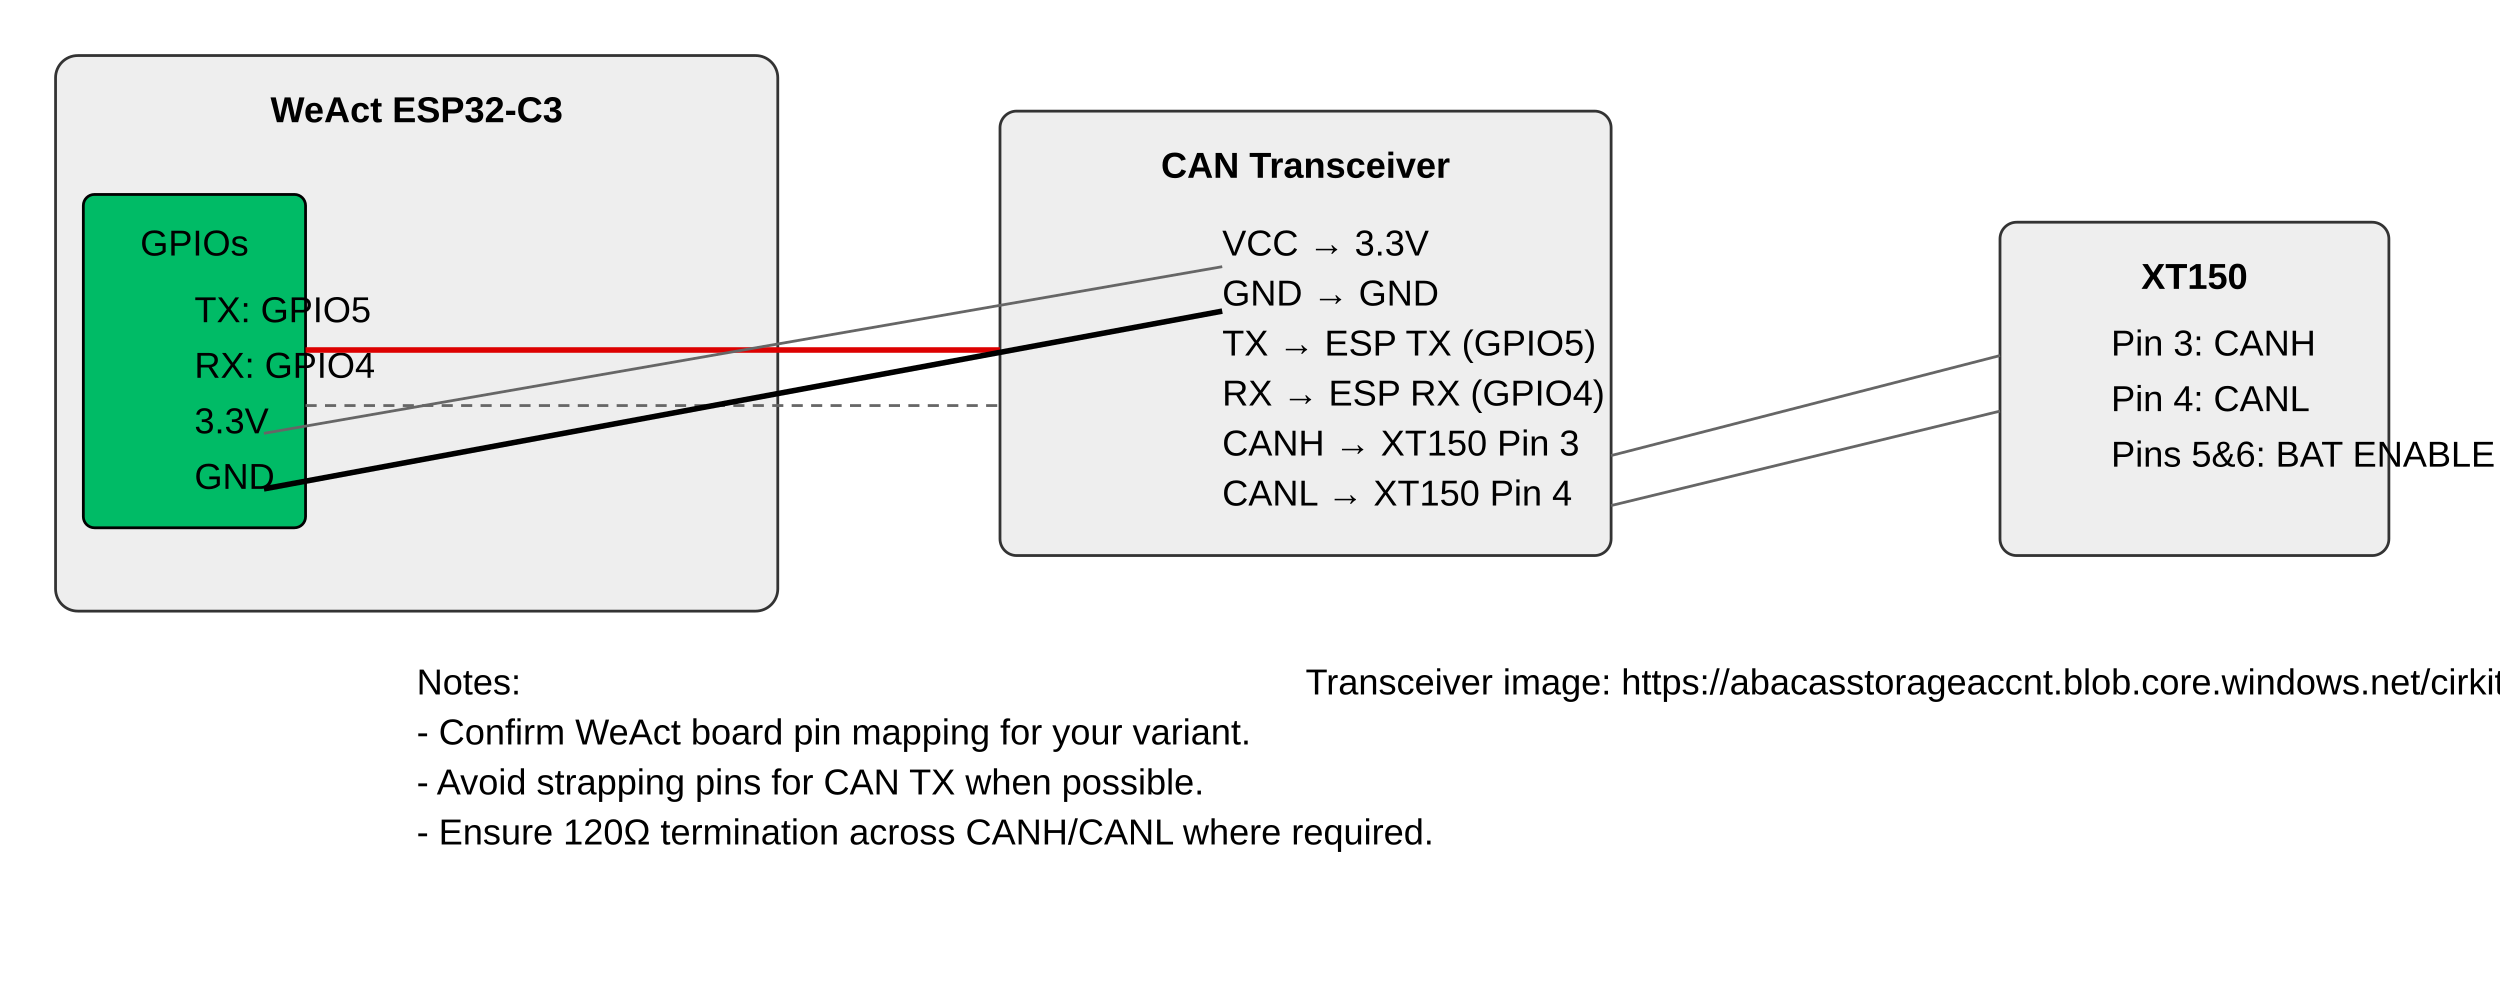
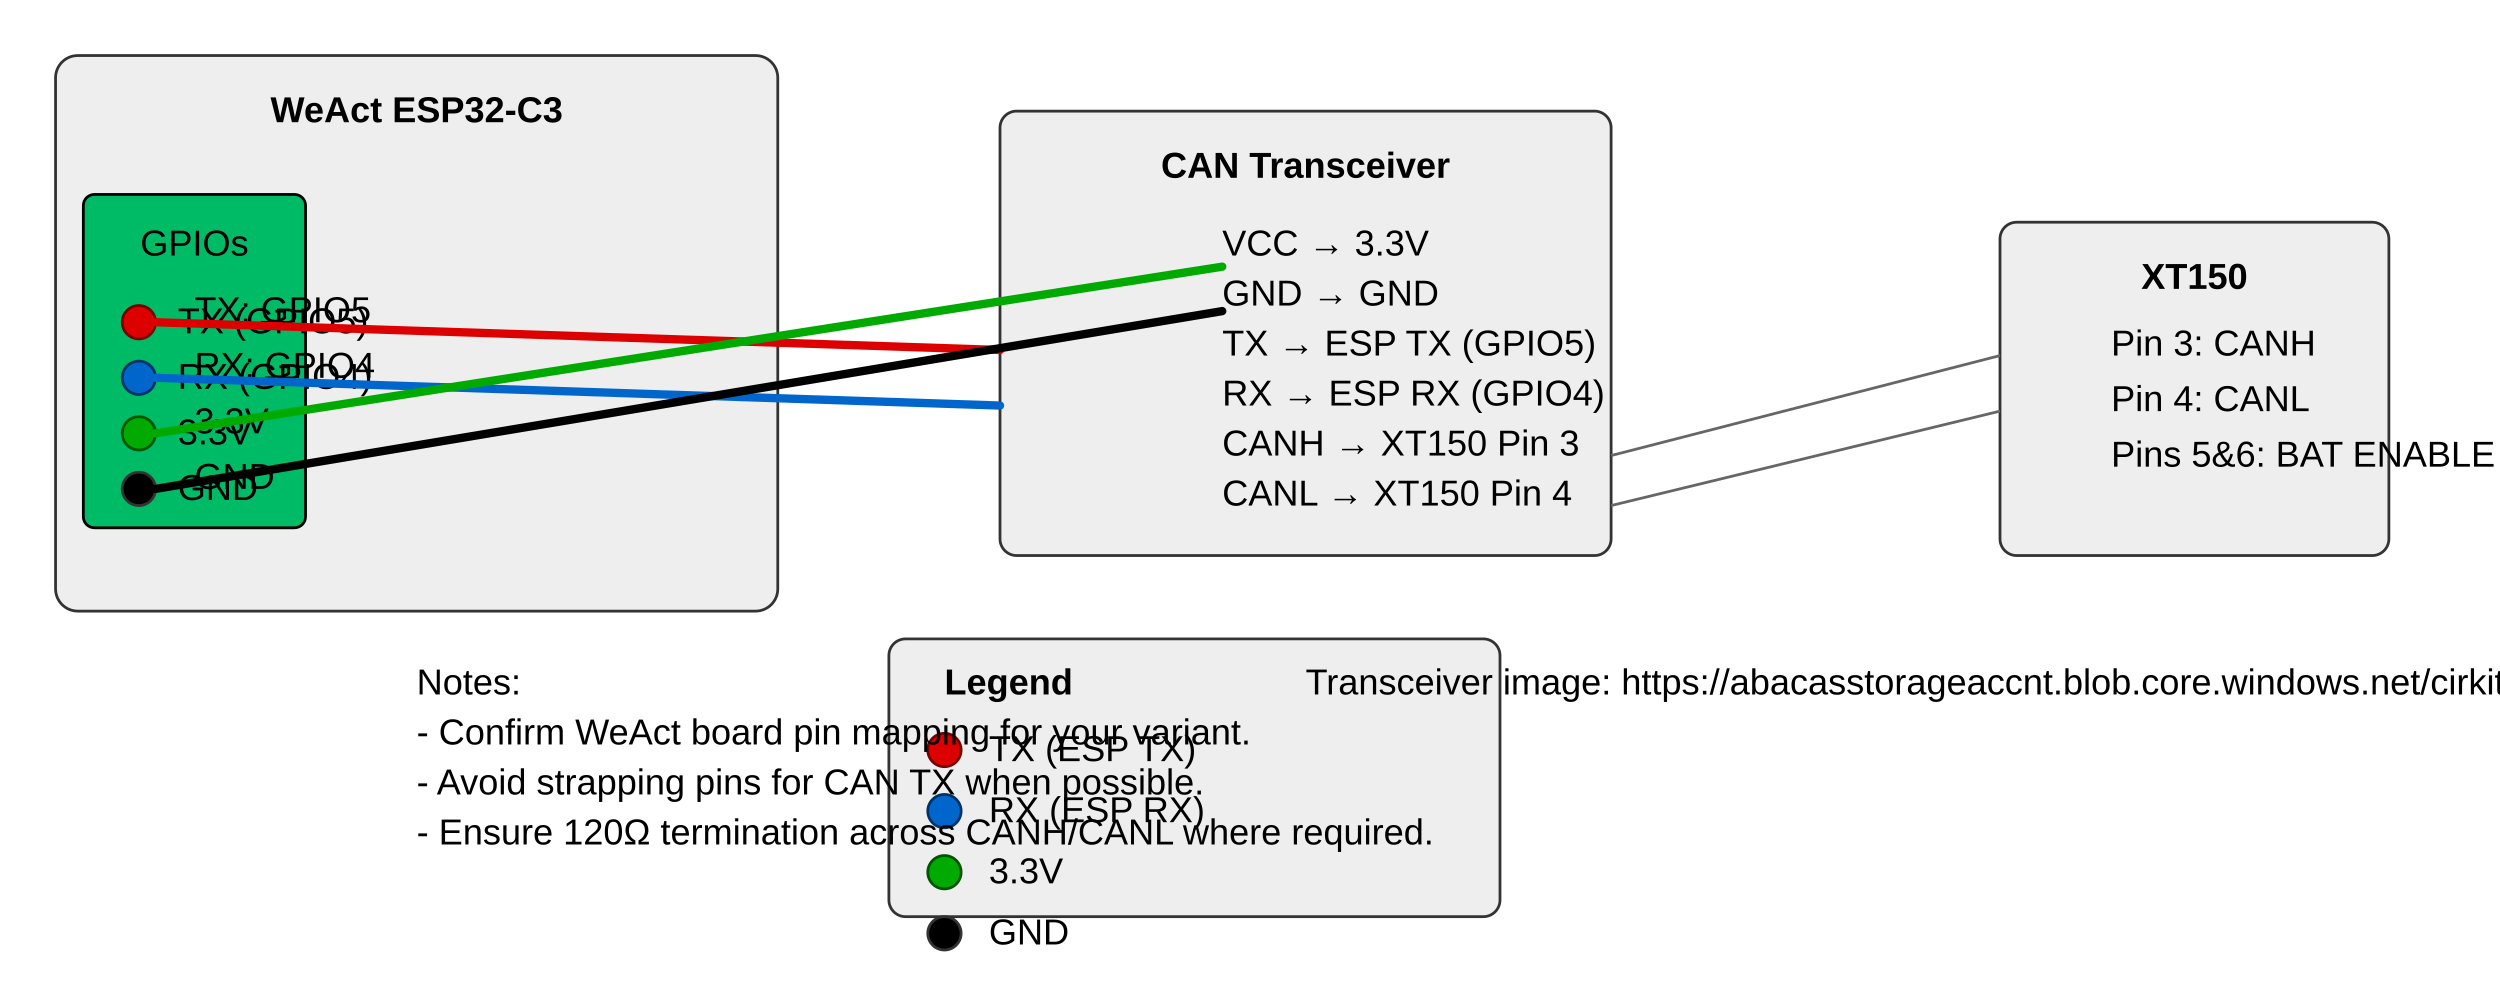
<svg xmlns="http://www.w3.org/2000/svg" width="900" height="360" viewBox="0 0 900 360">
  <style>
    .board { fill:#0b6; stroke:#000; stroke-width:1 }
    .chip { fill:#eee; stroke:#333; stroke-width:1 }
    .text { font-family: Arial, Helvetica, sans-serif; font-size:13px; }
    .label { font-weight:600 }
    .thin { stroke:#666; stroke-width:1 }
    .wire { stroke:#d00; stroke-width:2 }
    .gnd { stroke:#000; stroke-width:2 }
  </style>
  <rect x="20" y="20" width="260" height="200" rx="8" class="chip" />
  <text x="150" y="44" class="text label" text-anchor="middle">WeAct ESP32-C3</text>
  <rect x="30" y="70" width="80" height="120" rx="4" class="board" />
  <text x="70" y="92" class="text" text-anchor="middle">GPIOs</text>
  <text x="70" y="116" class="text">TX: GPIO5</text>
  <text x="70" y="136" class="text">RX: GPIO4</text>
  <text x="70" y="156" class="text">3.3V</text>
  <text x="70" y="176" class="text">GND</text>
  <rect x="360" y="40" width="220" height="160" rx="6" class="chip" />
  <text x="470" y="64" class="text label" text-anchor="middle">CAN Transceiver</text>
  <text x="440" y="92" class="text">VCC → 3.3V</text>
  <text x="440" y="110" class="text">GND → GND</text>
  <text x="440" y="128" class="text">TX → ESP TX (GPIO5)</text>
  <text x="440" y="146" class="text">RX → ESP RX (GPIO4)</text>
  <text x="440" y="164" class="text">CANH → XT150 Pin 3</text>
  <text x="440" y="182" class="text">CANL → XT150 Pin 4</text>
  <rect x="720" y="80" width="140" height="120" rx="6" class="chip" />
  <text x="790" y="104" class="text label" text-anchor="middle">XT150</text>
  <text x="760" y="128" class="text">Pin 3: CANH</text>
  <text x="760" y="148" class="text">Pin 4: CANL</text>
  <text x="760" y="168" class="text">Pins 5&amp;6: BAT ENABLE (SHORT)</text>
-   <line x1="110" y1="126" x2="360" y2="126" class="wire" />
-   <line x1="110" y1="146" x2="360" y2="146" class="thin" stroke-dasharray="4 3" />
-   <line x1="95" y1="156" x2="440" y2="96" class="thin" />
-   <line x1="95" y1="176" x2="440" y2="112" class="gnd" />
+   <circle cx="50" cy="116" r="6" fill="#d00" stroke="#700" stroke-width="1" />
+   <text x="64" y="120" class="text">TX (GPIO5)</text>
+   <circle cx="50" cy="136" r="6" fill="#06c" stroke="#036" stroke-width="1" />
+   <text x="64" y="140" class="text">RX (GPIO4)</text>
+   <circle cx="50" cy="156" r="6" fill="#0a0" stroke="#050" stroke-width="1" />
+   <text x="64" y="160" class="text">3.3V</text>
+   <circle cx="50" cy="176" r="6" fill="#000" stroke="#333" stroke-width="1" />
+   <text x="64" y="180" class="text">GND</text>
+   <line x1="56" y1="116" x2="360" y2="126" stroke="#d00" stroke-width="3" stroke-linecap="round" />
+   <line x1="56" y1="136" x2="360" y2="146" stroke="#06c" stroke-width="3" stroke-linecap="round" />
+   <line x1="56" y1="156" x2="440" y2="96" stroke="#0a0" stroke-width="3" stroke-linecap="round" />
+   <line x1="56" y1="176" x2="440" y2="112" stroke="#000" stroke-width="3" stroke-linecap="round" />
  <line x1="580" y1="164" x2="720" y2="128" class="thin" />
  <line x1="580" y1="182" x2="720" y2="148" class="thin" />
+   <rect x="320" y="230" width="220" height="100" rx="6" class="chip" />
+   <text x="340" y="250" class="text label">Legend</text>
+   <circle cx="340" cy="270" r="6" fill="#d00" stroke="#700" stroke-width="1" />
+   <text x="356" y="274" class="text">TX (ESP TX)</text>
+   <circle cx="340" cy="292" r="6" fill="#06c" stroke="#036" stroke-width="1" />
+   <text x="356" y="296" class="text">RX (ESP RX)</text>
+   <circle cx="340" cy="314" r="6" fill="#0a0" stroke="#050" stroke-width="1" />
+   <text x="356" y="318" class="text">3.3V</text>
+   <circle cx="340" cy="336" r="6" fill="#000" stroke="#333" stroke-width="1" />
+   <text x="356" y="340" class="text">GND</text>
  <text x="150" y="250" class="text">Notes:</text>
  <text x="150" y="268" class="text">- Confirm WeAct board pin mapping for your variant.</text>
  <text x="150" y="286" class="text">- Avoid strapping pins for CAN TX when possible.</text>
  <text x="150" y="304" class="text">- Ensure 120Ω termination across CANH/CANL where required.</text>
  <text x="470" y="250" class="text">Transceiver image: https://abacasstorageaccnt.blob.core.windows.net/cirkit/13f01732-48be-4b24-91df-d9bbee1d8aa2.png</text>
</svg>
